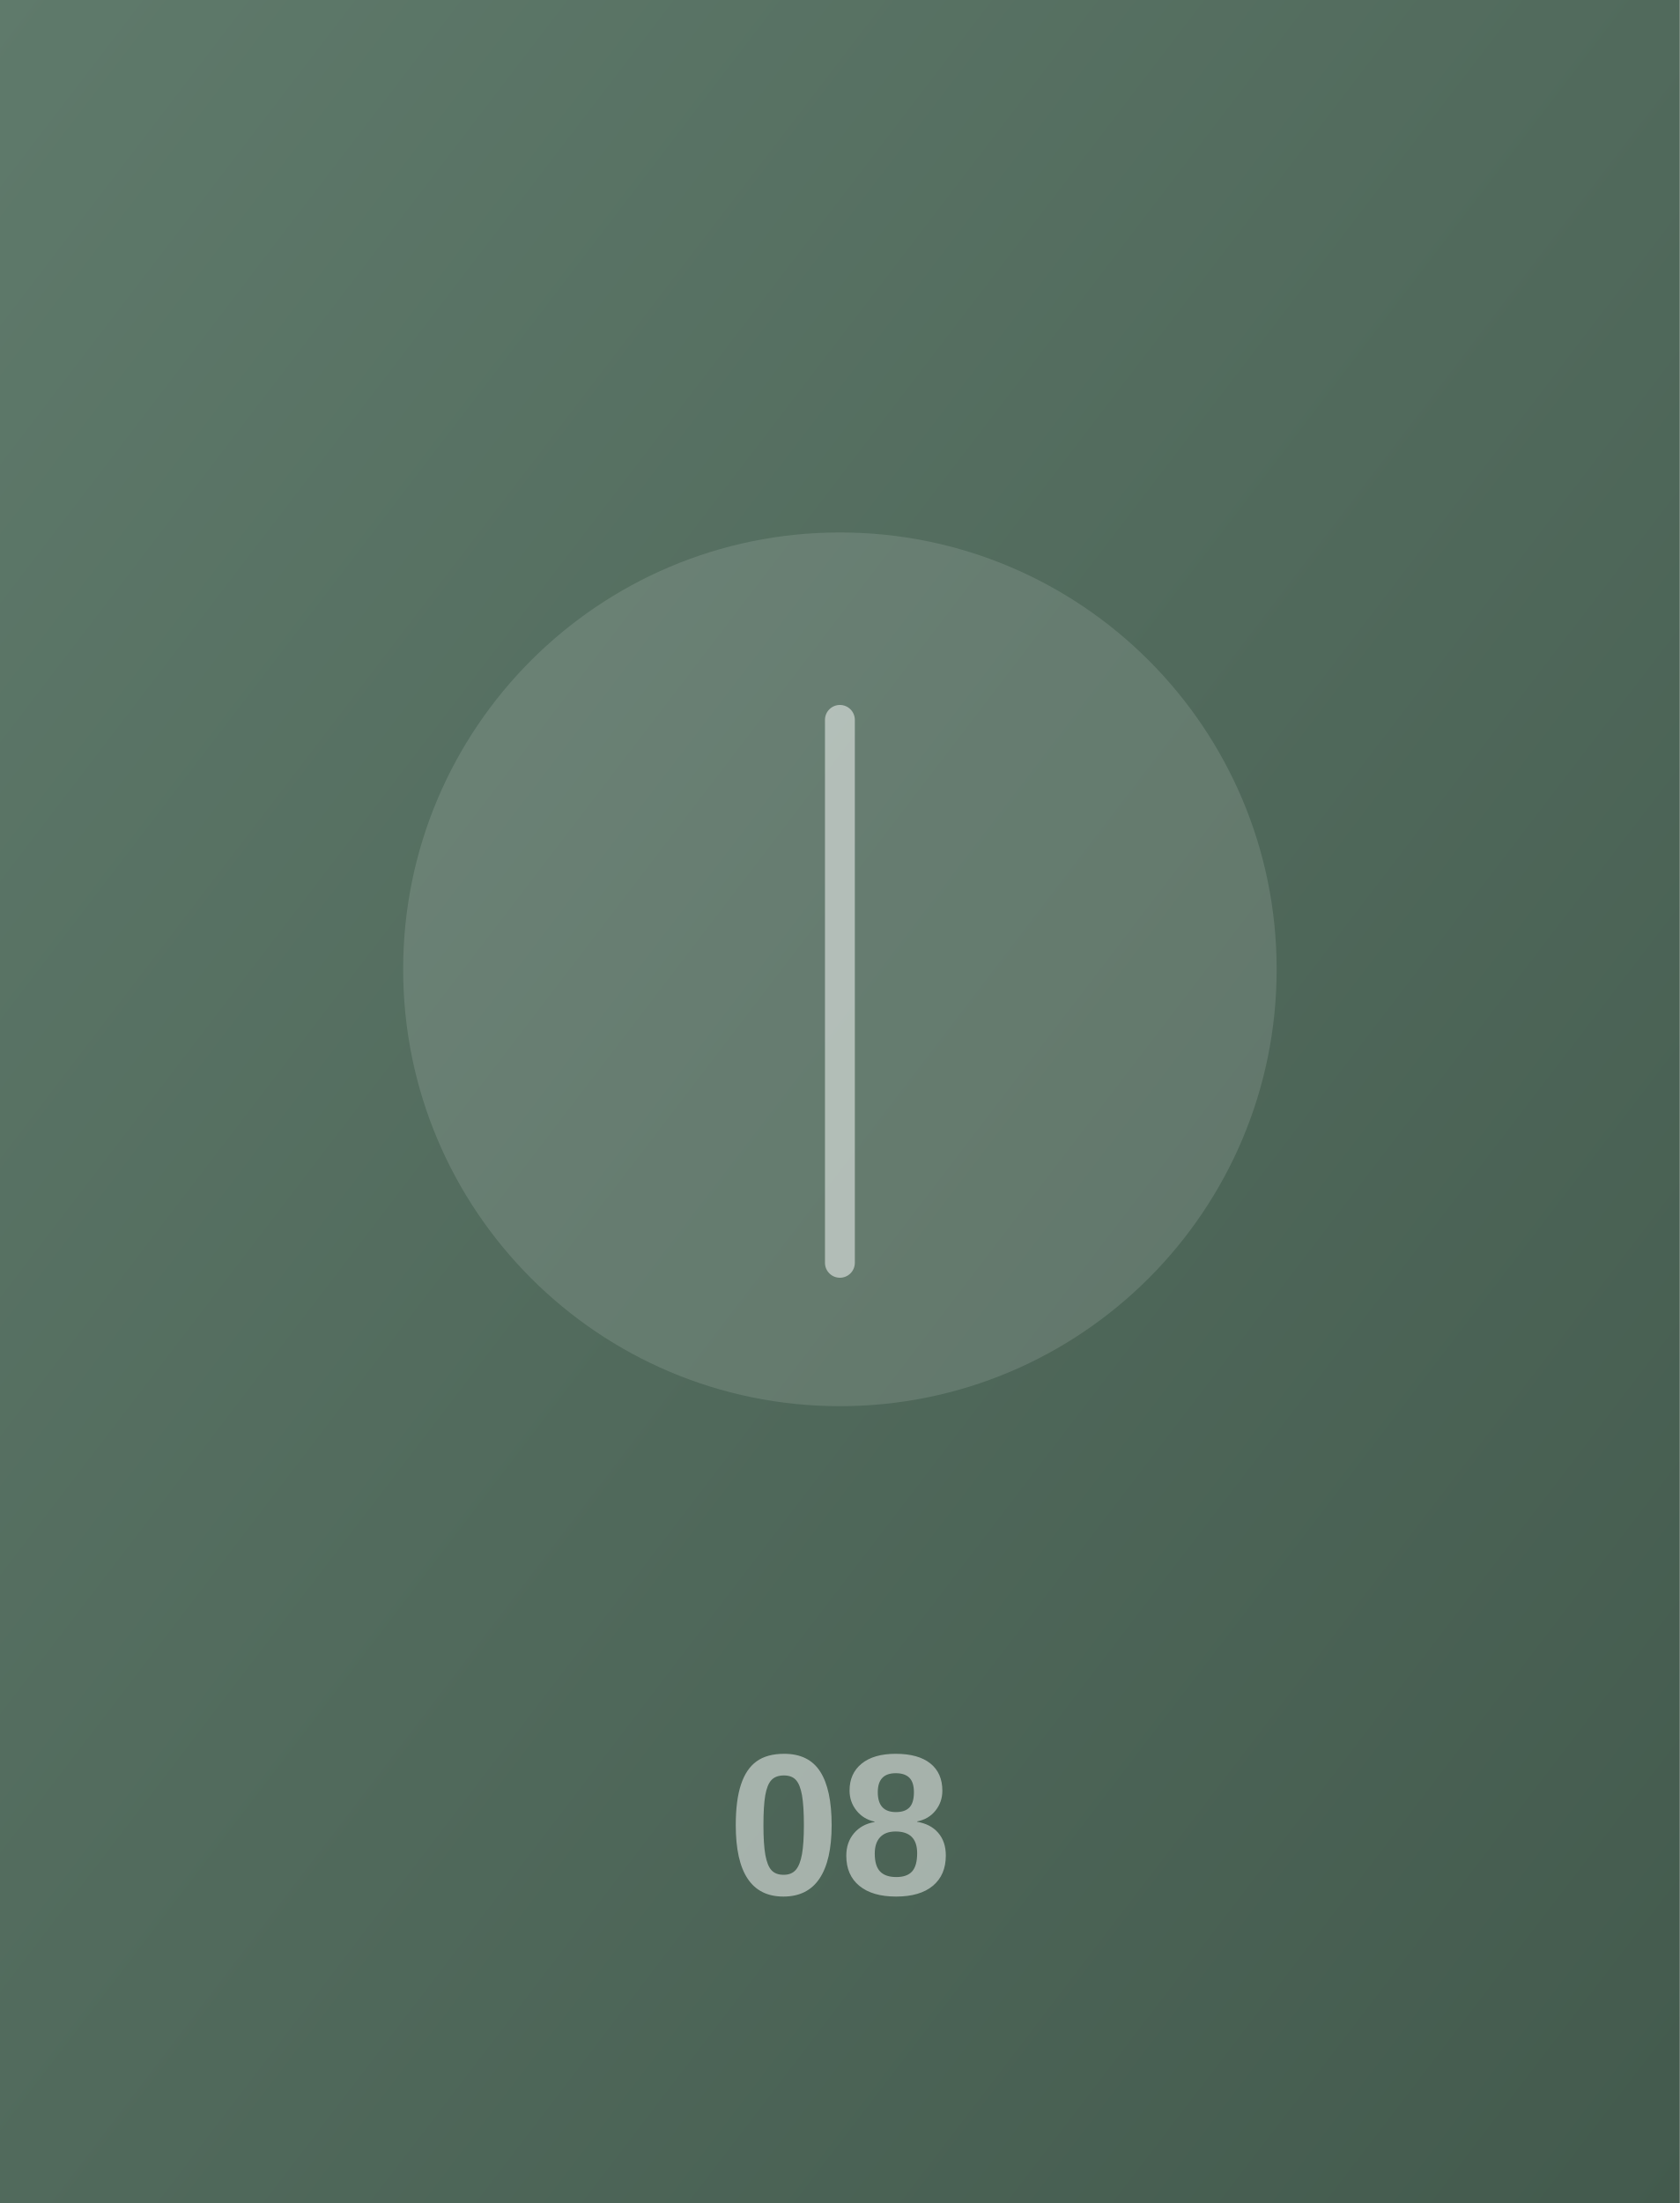
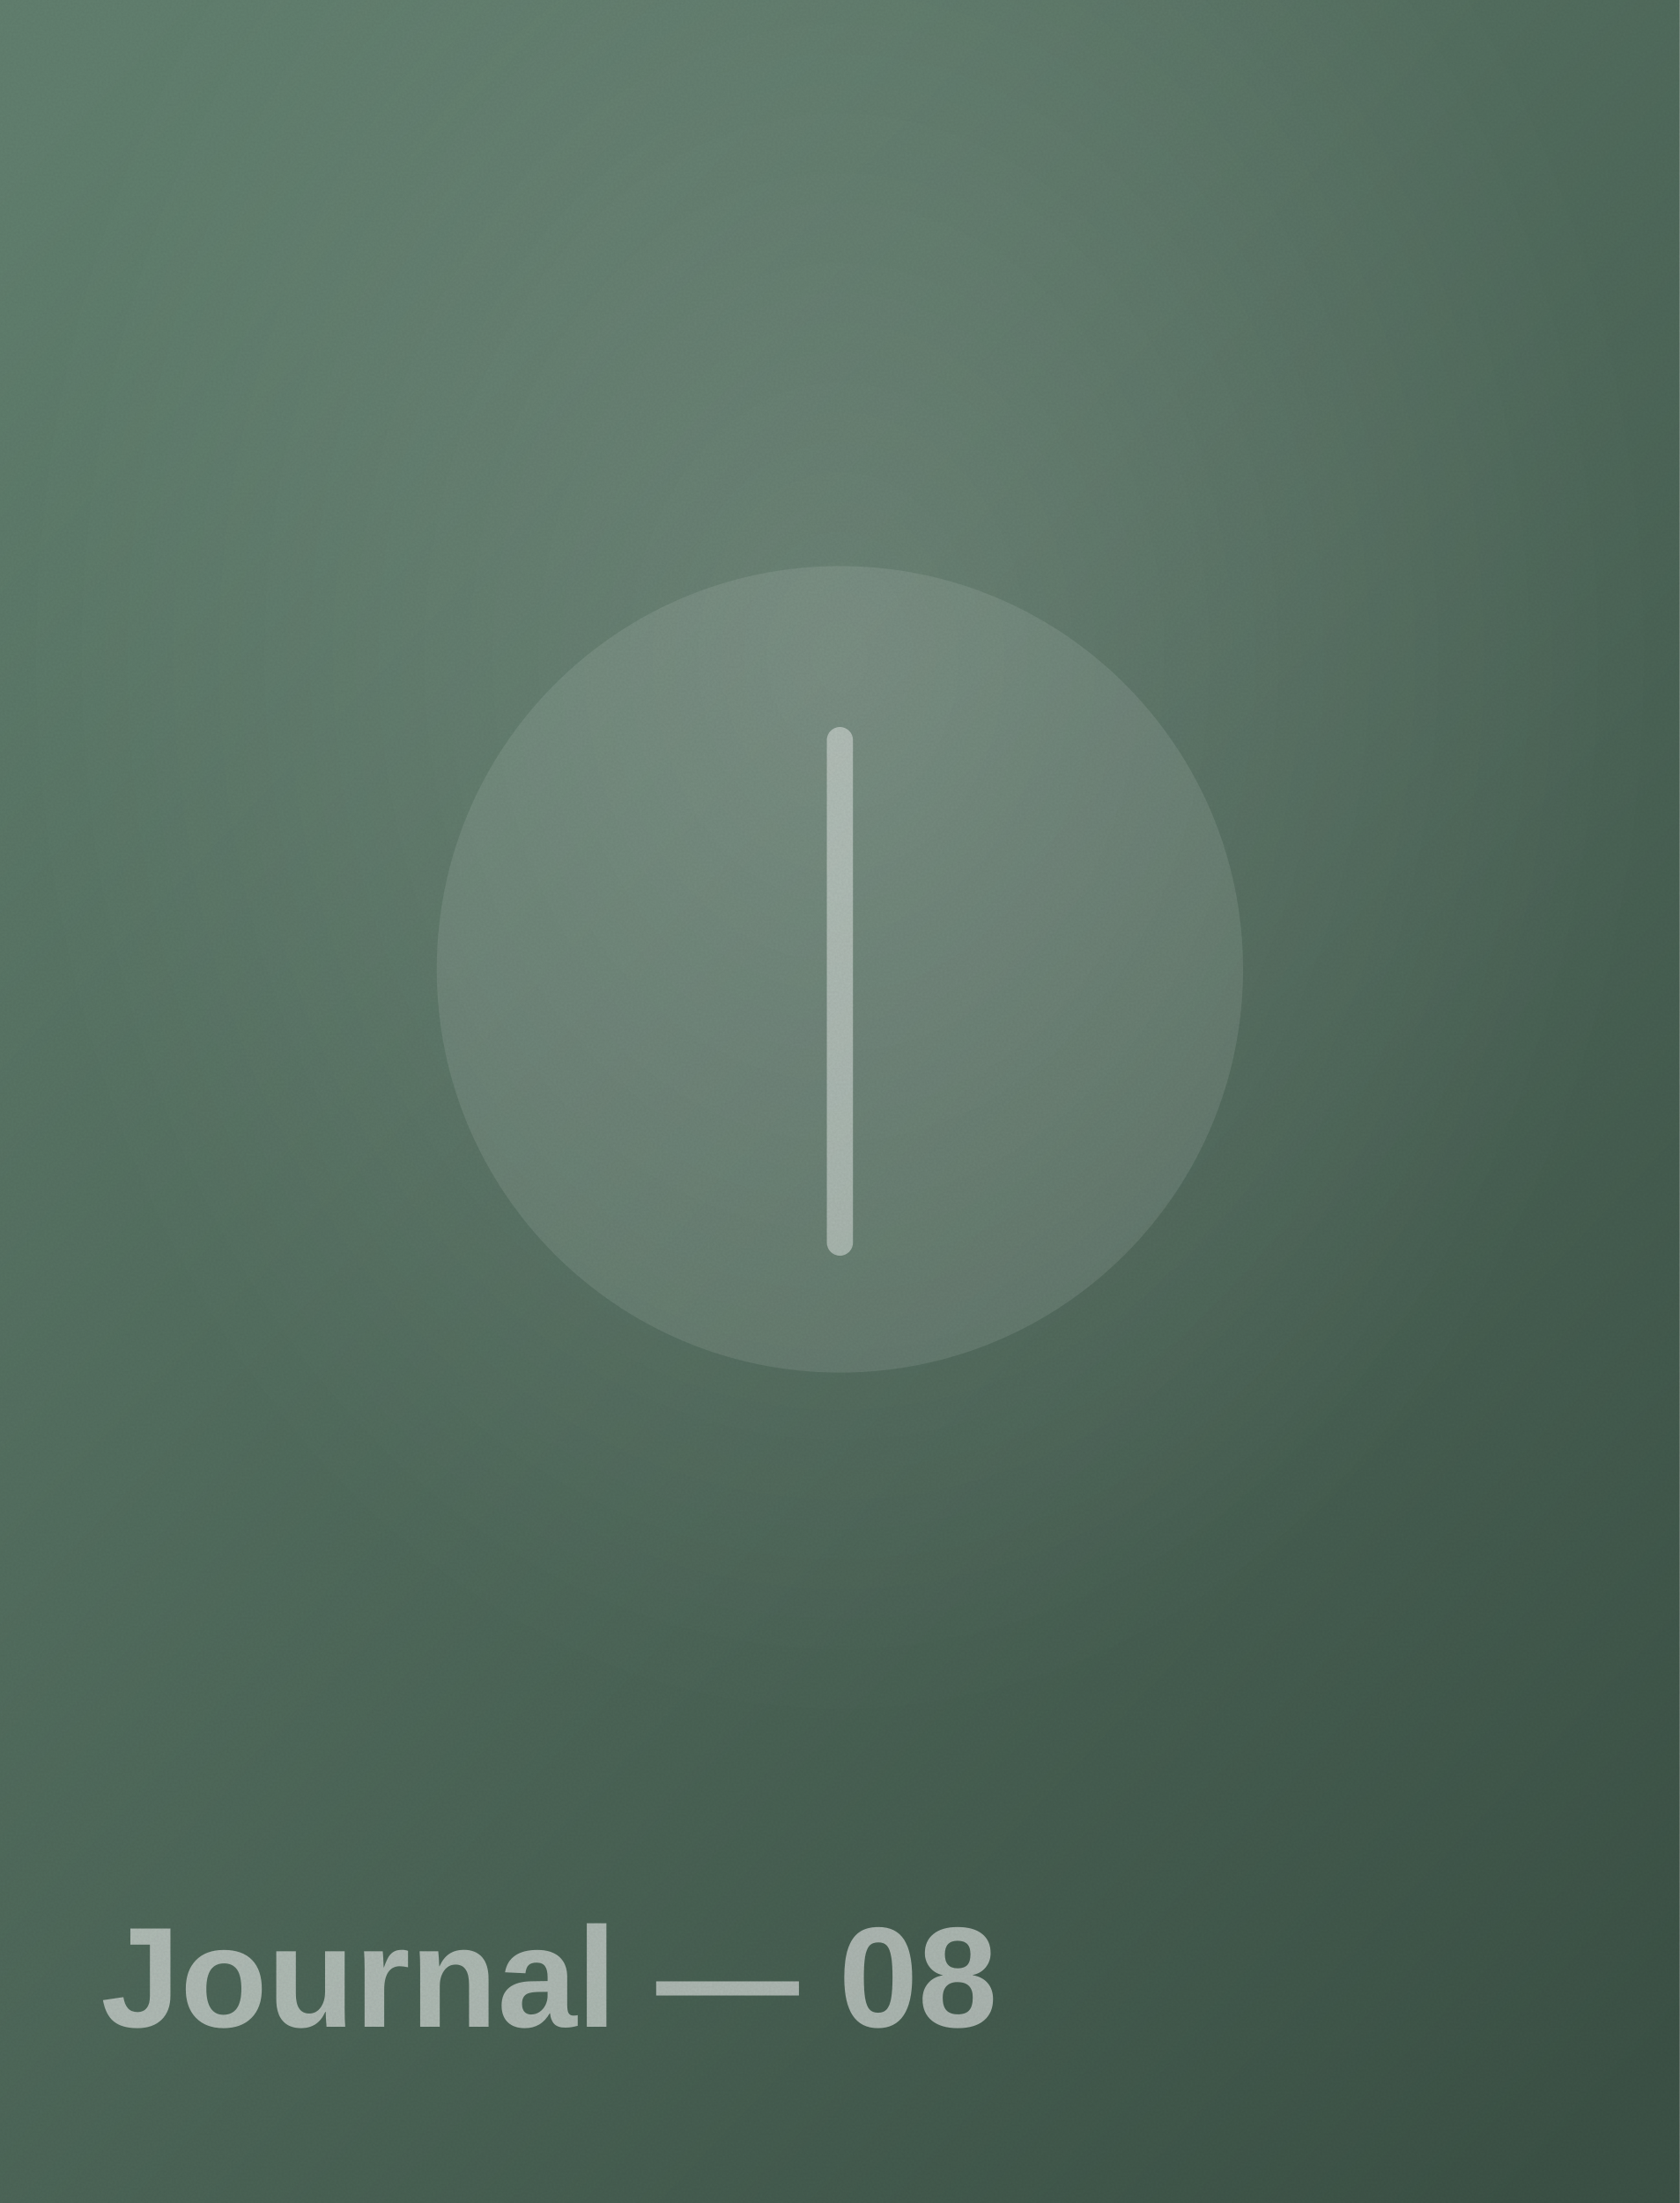
<svg xmlns="http://www.w3.org/2000/svg" viewBox="0 0 900 1180" width="900" height="1180">
  <defs>
-     <linearGradient id="bg" x1="0" y1="0" x2="1" y2="1">
-       <stop offset="0" stop-color="#5f7a6b" />
-       <stop offset="1" stop-color="#435a4d" />
+     <linearGradient id="bg" x1="0.1" y1="0" x2="0.9" y2="1">
+       <stop offset="0" stop-color="#62806f" />
+       <stop offset="1" stop-color="#3c5246" />
    </linearGradient>
+     <radialGradient id="light" cx="0.5" cy="0.3" r="0.8">
+       <stop offset="0" stop-color="rgba(255,255,255,0.14)" />
+       <stop offset="0.6" stop-color="rgba(255,255,255,0)" />
+     </radialGradient>
+     <filter id="grain">
+       <feTurbulence type="fractalNoise" baseFrequency="0.85" numOctaves="2" stitchTiles="stitch" seed="29" />
+       <feColorMatrix type="matrix" values="0 0 0 0 0 0 0 0 0 0 0 0 0 0 0 0 0 0 0.06 0" />
+     </filter>
  </defs>
  <rect width="900" height="1180" fill="url(#bg)" />
-   <circle cx="450" cy="519.2" r="234" fill="rgba(255,255,255,0.12)" />
-   <rect x="442" y="377.6" width="16" height="306.8" rx="8" fill="rgba(255,255,255,0.5)" />
-   <text x="450" y="1014.8" font-family="Archivo, Arial" font-size="108" font-weight="700" fill="rgba(255,255,255,0.5)" text-anchor="middle">08</text>
+   <rect width="900" height="1180" fill="url(#light)" />
+   <circle cx="450" cy="519.2" r="216" fill="rgba(255,255,255,0.1)" />
+   <rect x="443" y="389.4" width="14" height="283.2" rx="7" fill="rgba(255,255,255,0.42)" />
+   <text x="54" y="1085.6" font-family="Archivo, Arial" font-size="76.5" font-weight="600" fill="rgba(255,255,255,0.55)">Journal — 08</text>
+   <rect width="900" height="1180" filter="url(#grain)" />
</svg>
